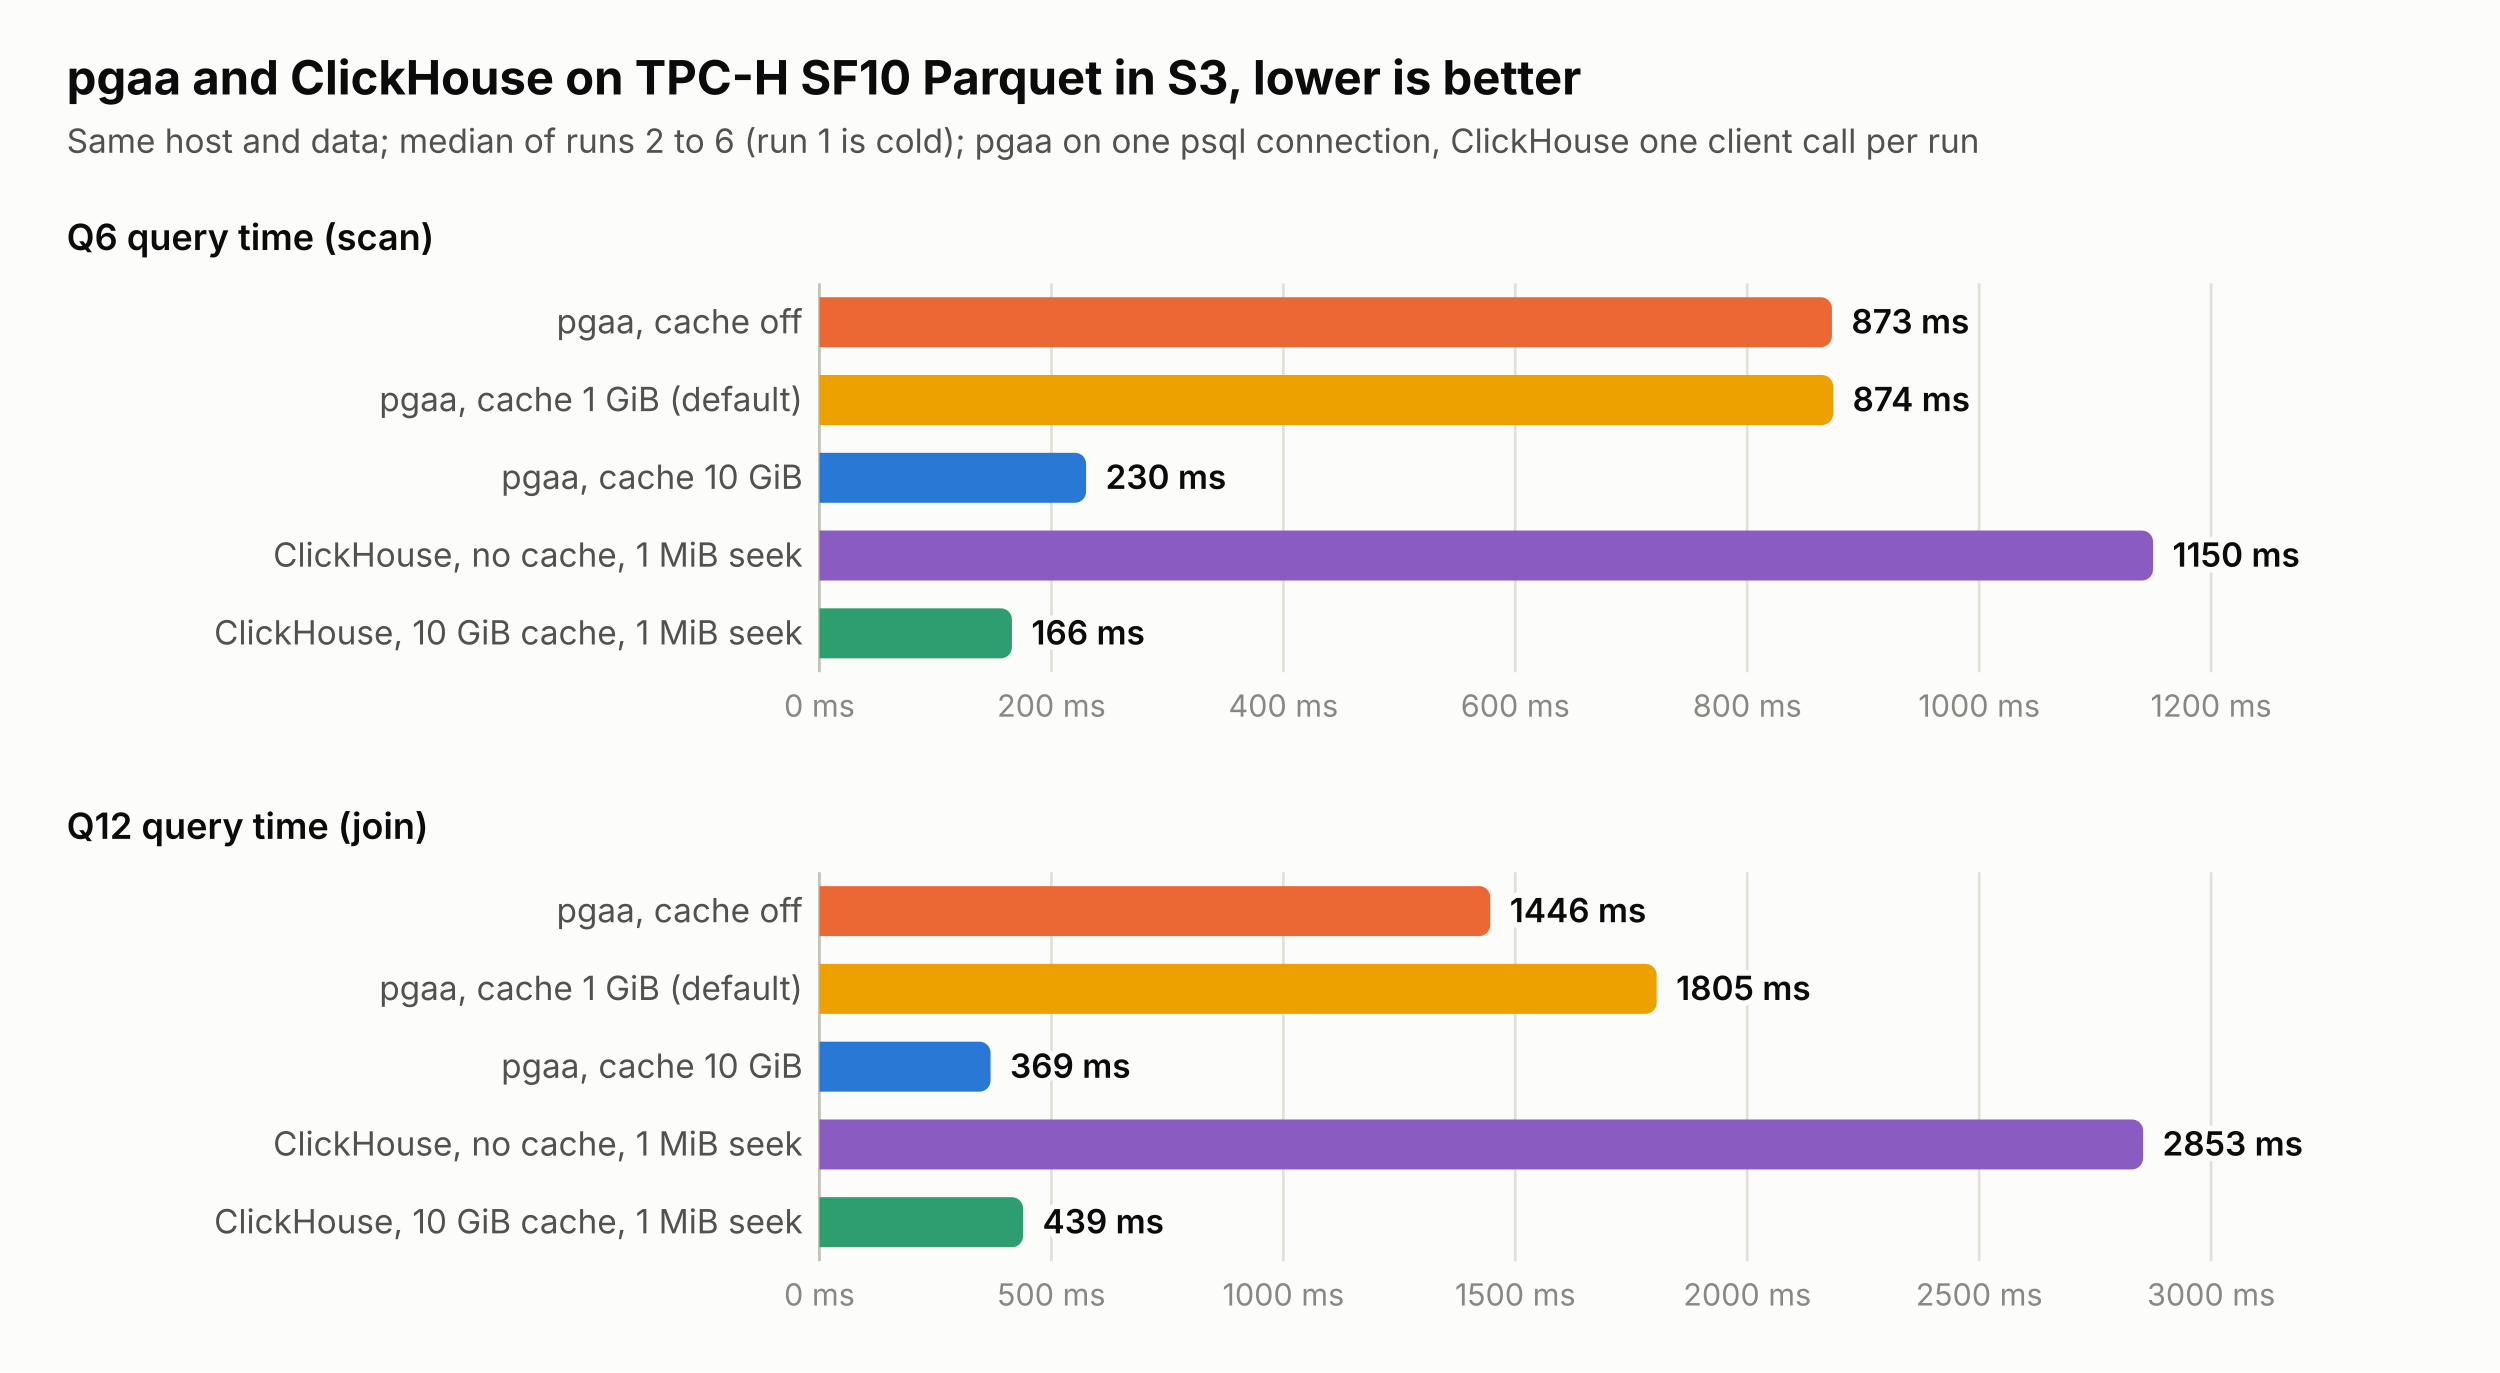
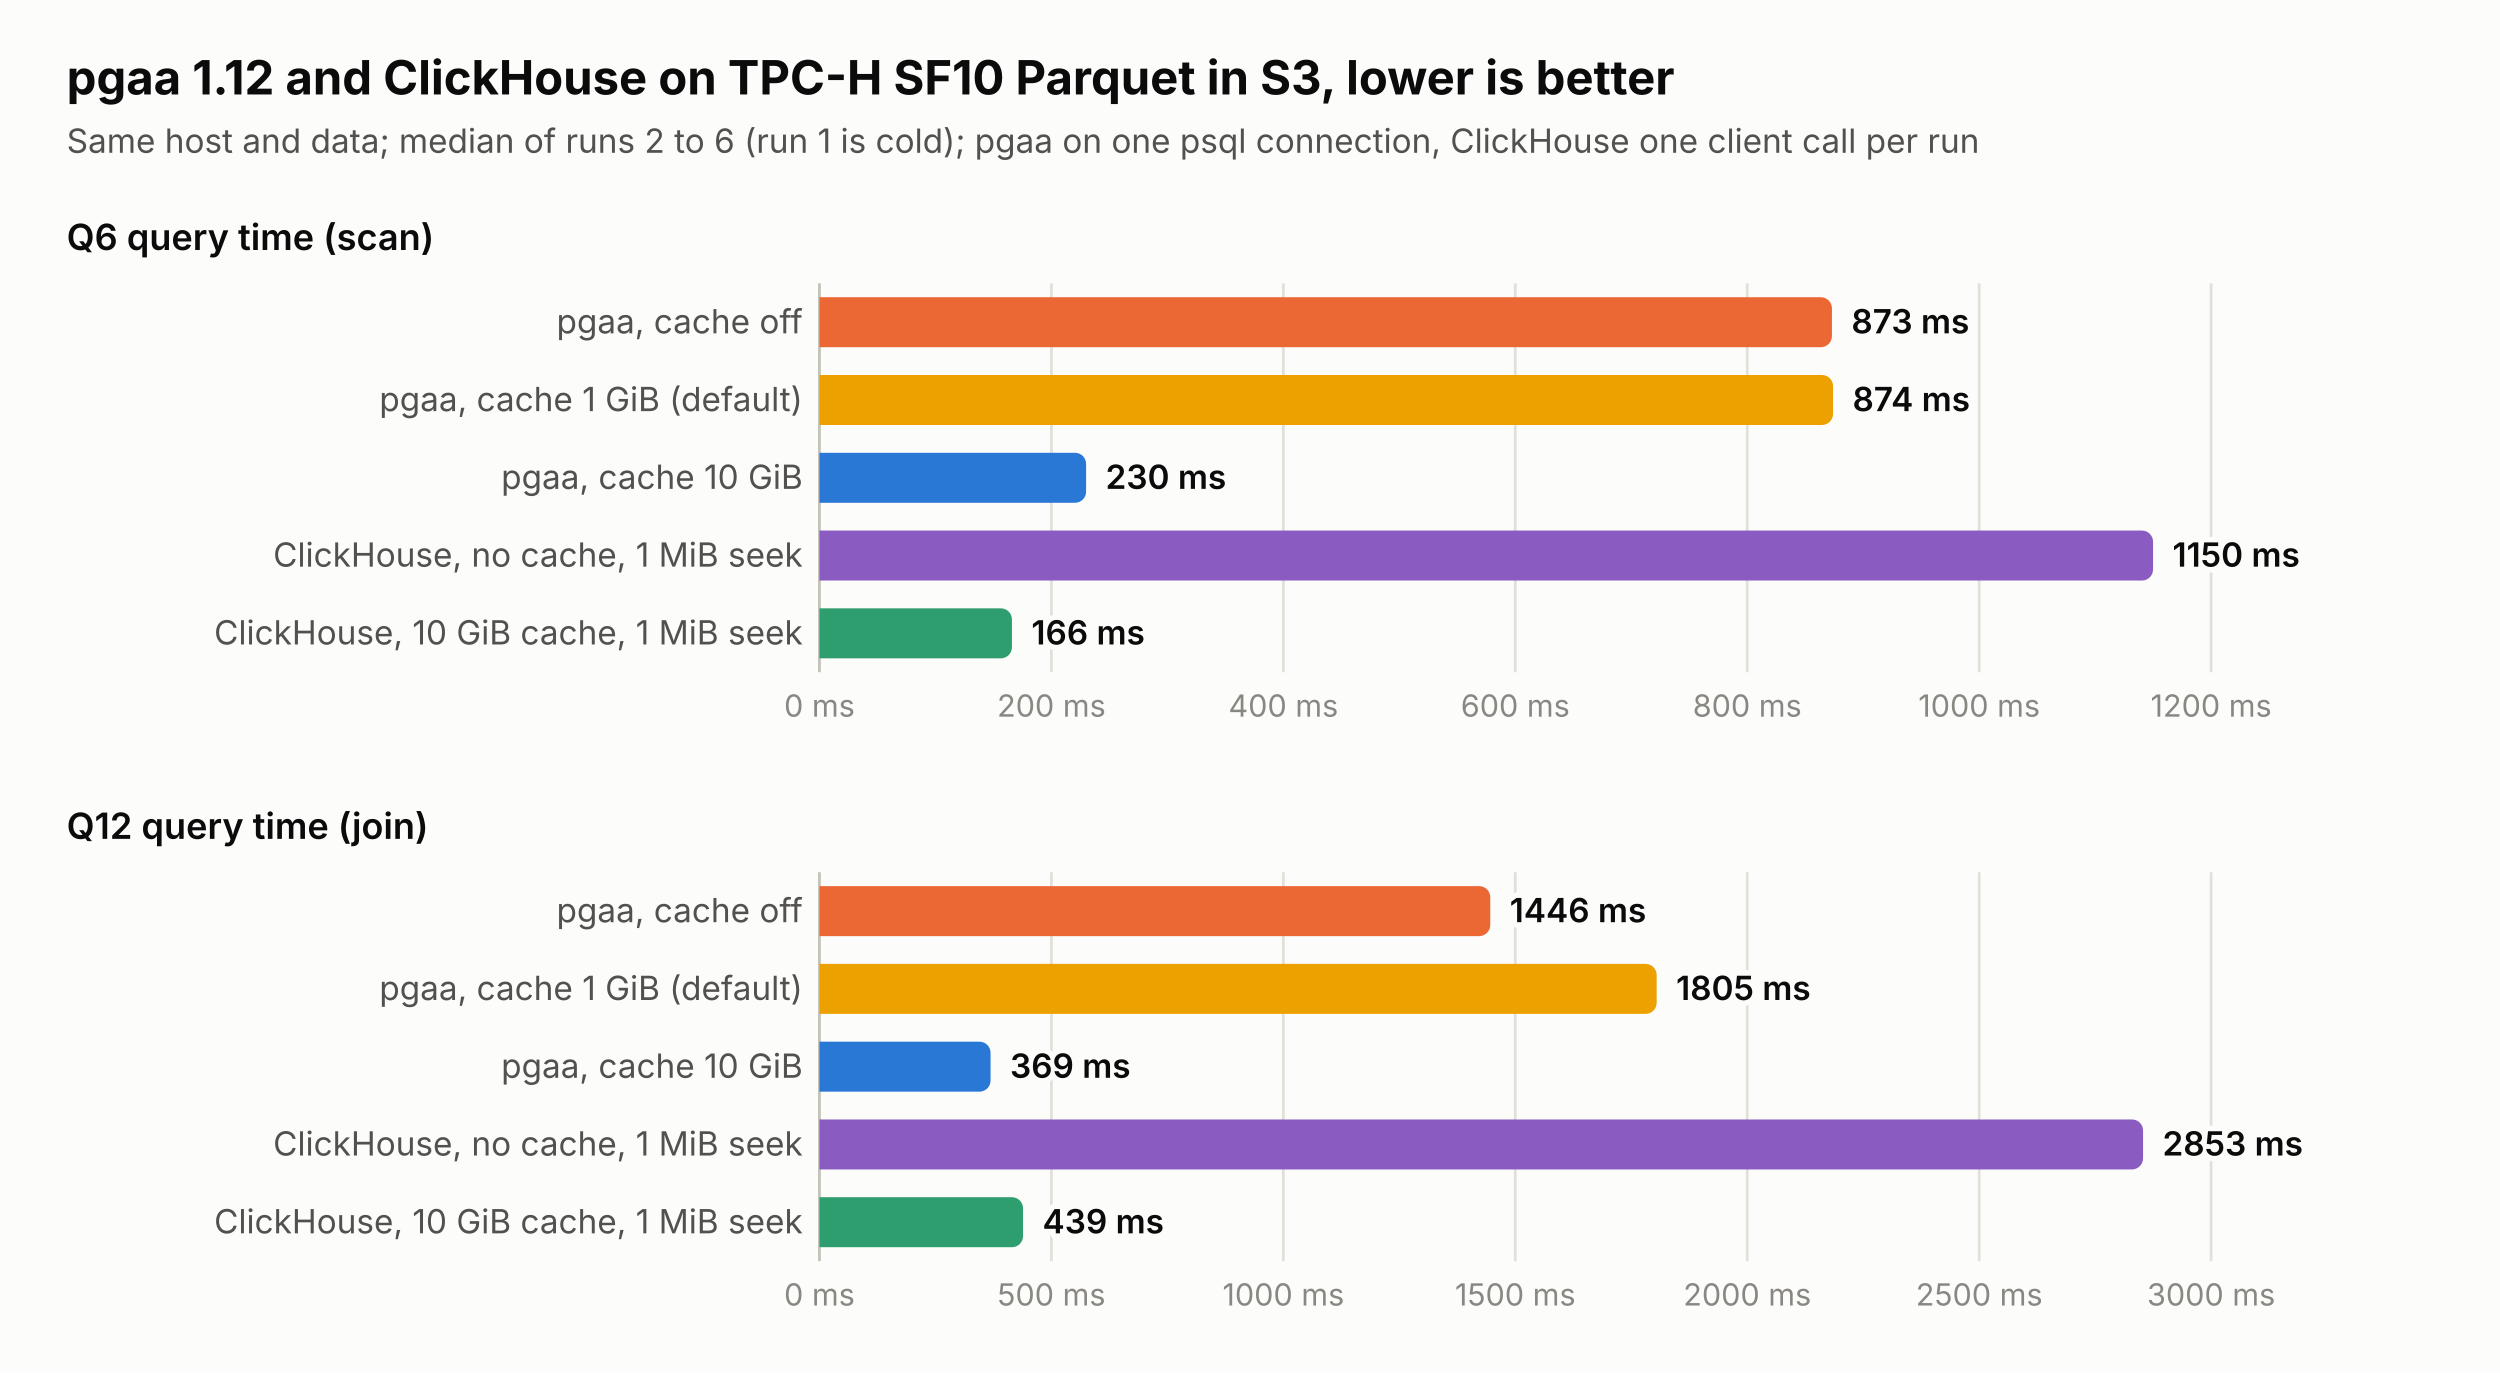
<svg xmlns="http://www.w3.org/2000/svg" viewBox="0 0 900 494" width="900" height="494" role="img" aria-labelledby="t d" font-family="system-ui, -apple-system, 'Segoe UI', sans-serif">
  <rect width="900" height="494" fill="#fcfcfb" />
-   <text x="24" y="34" font-size="17" font-weight="700" fill="#0b0b0b">pgaa and ClickHouse on TPC-H SF10 Parquet in S3, lower is better</text>
+   <text x="24" y="34" font-size="17" font-weight="700" fill="#0b0b0b">pgaa 1.12 and ClickHouse on TPC-H SF10 Parquet in S3, lower is better</text>
  <text x="24" y="55" font-size="12" fill="#52514e">Same host and data; median of runs 2 to 6 (run 1 is cold); pgaa on one psql connection, ClickHouse one client call per run</text>
  <text x="24" y="90" font-size="13" font-weight="600" fill="#0b0b0b">Q6 query time (scan)</text>
  <text x="295.0" y="258" font-size="11" text-anchor="middle" fill="#898781">0 ms</text>
  <line x1="378.5" y1="102" x2="378.5" y2="242" stroke="#e1e0d9" stroke-width="1" />
  <text x="378.5" y="258" font-size="11" text-anchor="middle" fill="#898781">200 ms</text>
  <line x1="462.0" y1="102" x2="462.0" y2="242" stroke="#e1e0d9" stroke-width="1" />
  <text x="462.0" y="258" font-size="11" text-anchor="middle" fill="#898781">400 ms</text>
  <line x1="545.5" y1="102" x2="545.5" y2="242" stroke="#e1e0d9" stroke-width="1" />
  <text x="545.5" y="258" font-size="11" text-anchor="middle" fill="#898781">600 ms</text>
  <line x1="629.0" y1="102" x2="629.0" y2="242" stroke="#e1e0d9" stroke-width="1" />
  <text x="629.0" y="258" font-size="11" text-anchor="middle" fill="#898781">800 ms</text>
  <line x1="712.5" y1="102" x2="712.5" y2="242" stroke="#e1e0d9" stroke-width="1" />
  <text x="712.5" y="258" font-size="11" text-anchor="middle" fill="#898781">1000 ms</text>
  <line x1="796.0" y1="102" x2="796.0" y2="242" stroke="#e1e0d9" stroke-width="1" />
  <text x="796.0" y="258" font-size="11" text-anchor="middle" fill="#898781">1200 ms</text>
  <line x1="295.0" y1="102" x2="295.0" y2="242" stroke="#c3c2b7" stroke-width="1" />
  <path d="M295.0,107.0 h360.5 a4.0,4.0 0 0 1 4.0,4.0 v10.0 a4.0,4.0 0 0 1 -4.0,4.0 h-360.5 z" fill="#eb6834" />
  <text x="289" y="120.0" font-size="12" text-anchor="end" fill="#52514e">pgaa, cache off</text>
  <text x="666.5" y="120.0" font-size="12" font-weight="600" fill="#0b0b0b" stroke="#fcfcfb" stroke-width="4" stroke-linejoin="round" paint-order="stroke">873 ms</text>
  <path d="M295.0,135.0 h360.9 a4.0,4.0 0 0 1 4.0,4.0 v10.0 a4.0,4.0 0 0 1 -4.0,4.0 h-360.9 z" fill="#eda100" />
  <text x="289" y="148.0" font-size="12" text-anchor="end" fill="#52514e">pgaa, cache 1 GiB (default)</text>
  <text x="666.9" y="148.0" font-size="12" font-weight="600" fill="#0b0b0b" stroke="#fcfcfb" stroke-width="4" stroke-linejoin="round" paint-order="stroke">874 ms</text>
  <path d="M295.0,163.0 h92.0 a4.0,4.0 0 0 1 4.0,4.0 v10.0 a4.0,4.0 0 0 1 -4.0,4.0 h-92.0 z" fill="#2a78d6" />
  <text x="289" y="176.0" font-size="12" text-anchor="end" fill="#52514e">pgaa, cache 10 GiB</text>
  <text x="398.0" y="176.0" font-size="12" font-weight="600" fill="#0b0b0b" stroke="#fcfcfb" stroke-width="4" stroke-linejoin="round" paint-order="stroke">230 ms</text>
  <path d="M295.0,191.0 h476.1 a4.0,4.0 0 0 1 4.0,4.0 v10.0 a4.0,4.0 0 0 1 -4.0,4.0 h-476.1 z" fill="#8a5cc2" />
  <text x="289" y="204.0" font-size="12" text-anchor="end" fill="#52514e">ClickHouse, no cache, 1 MiB seek</text>
  <text x="782.1" y="204.0" font-size="12" font-weight="600" fill="#0b0b0b" stroke="#fcfcfb" stroke-width="4" stroke-linejoin="round" paint-order="stroke">1150 ms</text>
  <path d="M295.0,219.0 h65.3 a4.0,4.0 0 0 1 4.0,4.0 v10.0 a4.0,4.0 0 0 1 -4.0,4.0 h-65.3 z" fill="#2f9e6e" />
  <text x="289" y="232.0" font-size="12" text-anchor="end" fill="#52514e">ClickHouse, 10 GiB cache, 1 MiB seek</text>
  <text x="371.3" y="232.0" font-size="12" font-weight="600" fill="#0b0b0b" stroke="#fcfcfb" stroke-width="4" stroke-linejoin="round" paint-order="stroke">166 ms</text>
  <text x="24" y="302" font-size="13" font-weight="600" fill="#0b0b0b">Q12 query time (join)</text>
  <text x="295.0" y="470" font-size="11" text-anchor="middle" fill="#898781">0 ms</text>
  <line x1="378.5" y1="314" x2="378.5" y2="454" stroke="#e1e0d9" stroke-width="1" />
  <text x="378.5" y="470" font-size="11" text-anchor="middle" fill="#898781">500 ms</text>
  <line x1="462.0" y1="314" x2="462.0" y2="454" stroke="#e1e0d9" stroke-width="1" />
  <text x="462.0" y="470" font-size="11" text-anchor="middle" fill="#898781">1000 ms</text>
  <line x1="545.5" y1="314" x2="545.5" y2="454" stroke="#e1e0d9" stroke-width="1" />
  <text x="545.5" y="470" font-size="11" text-anchor="middle" fill="#898781">1500 ms</text>
  <line x1="629.0" y1="314" x2="629.0" y2="454" stroke="#e1e0d9" stroke-width="1" />
  <text x="629.0" y="470" font-size="11" text-anchor="middle" fill="#898781">2000 ms</text>
  <line x1="712.5" y1="314" x2="712.5" y2="454" stroke="#e1e0d9" stroke-width="1" />
  <text x="712.5" y="470" font-size="11" text-anchor="middle" fill="#898781">2500 ms</text>
  <line x1="796.0" y1="314" x2="796.0" y2="454" stroke="#e1e0d9" stroke-width="1" />
  <text x="796.0" y="470" font-size="11" text-anchor="middle" fill="#898781">3000 ms</text>
  <line x1="295.0" y1="314" x2="295.0" y2="454" stroke="#c3c2b7" stroke-width="1" />
  <path d="M295.0,319.0 h237.5 a4.0,4.0 0 0 1 4.0,4.0 v10.0 a4.0,4.0 0 0 1 -4.0,4.0 h-237.5 z" fill="#eb6834" />
  <text x="289" y="332.0" font-size="12" text-anchor="end" fill="#52514e">pgaa, cache off</text>
  <text x="543.5" y="332.0" font-size="12" font-weight="600" fill="#0b0b0b" stroke="#fcfcfb" stroke-width="4" stroke-linejoin="round" paint-order="stroke">1446 ms</text>
  <path d="M295.0,347.0 h297.4 a4.0,4.0 0 0 1 4.0,4.0 v10.0 a4.0,4.0 0 0 1 -4.0,4.0 h-297.4 z" fill="#eda100" />
  <text x="289" y="360.0" font-size="12" text-anchor="end" fill="#52514e">pgaa, cache 1 GiB (default)</text>
  <text x="603.4" y="360.0" font-size="12" font-weight="600" fill="#0b0b0b" stroke="#fcfcfb" stroke-width="4" stroke-linejoin="round" paint-order="stroke">1805 ms</text>
  <path d="M295.0,375.0 h57.6 a4.0,4.0 0 0 1 4.0,4.0 v10.0 a4.0,4.0 0 0 1 -4.0,4.0 h-57.6 z" fill="#2a78d6" />
  <text x="289" y="388.0" font-size="12" text-anchor="end" fill="#52514e">pgaa, cache 10 GiB</text>
  <text x="363.6" y="388.0" font-size="12" font-weight="600" fill="#0b0b0b" stroke="#fcfcfb" stroke-width="4" stroke-linejoin="round" paint-order="stroke">369 ms</text>
  <path d="M295.0,403.0 h472.5 a4.0,4.0 0 0 1 4.0,4.0 v10.0 a4.0,4.0 0 0 1 -4.0,4.0 h-472.5 z" fill="#8a5cc2" />
  <text x="289" y="416.0" font-size="12" text-anchor="end" fill="#52514e">ClickHouse, no cache, 1 MiB seek</text>
  <text x="778.5" y="416.0" font-size="12" font-weight="600" fill="#0b0b0b" stroke="#fcfcfb" stroke-width="4" stroke-linejoin="round" paint-order="stroke">2853 ms</text>
  <path d="M295.0,431.0 h69.3 a4.0,4.0 0 0 1 4.0,4.0 v10.0 a4.0,4.0 0 0 1 -4.0,4.0 h-69.3 z" fill="#2f9e6e" />
  <text x="289" y="444.0" font-size="12" text-anchor="end" fill="#52514e">ClickHouse, 10 GiB cache, 1 MiB seek</text>
  <text x="375.3" y="444.0" font-size="12" font-weight="600" fill="#0b0b0b" stroke="#fcfcfb" stroke-width="4" stroke-linejoin="round" paint-order="stroke">439 ms</text>
</svg>
